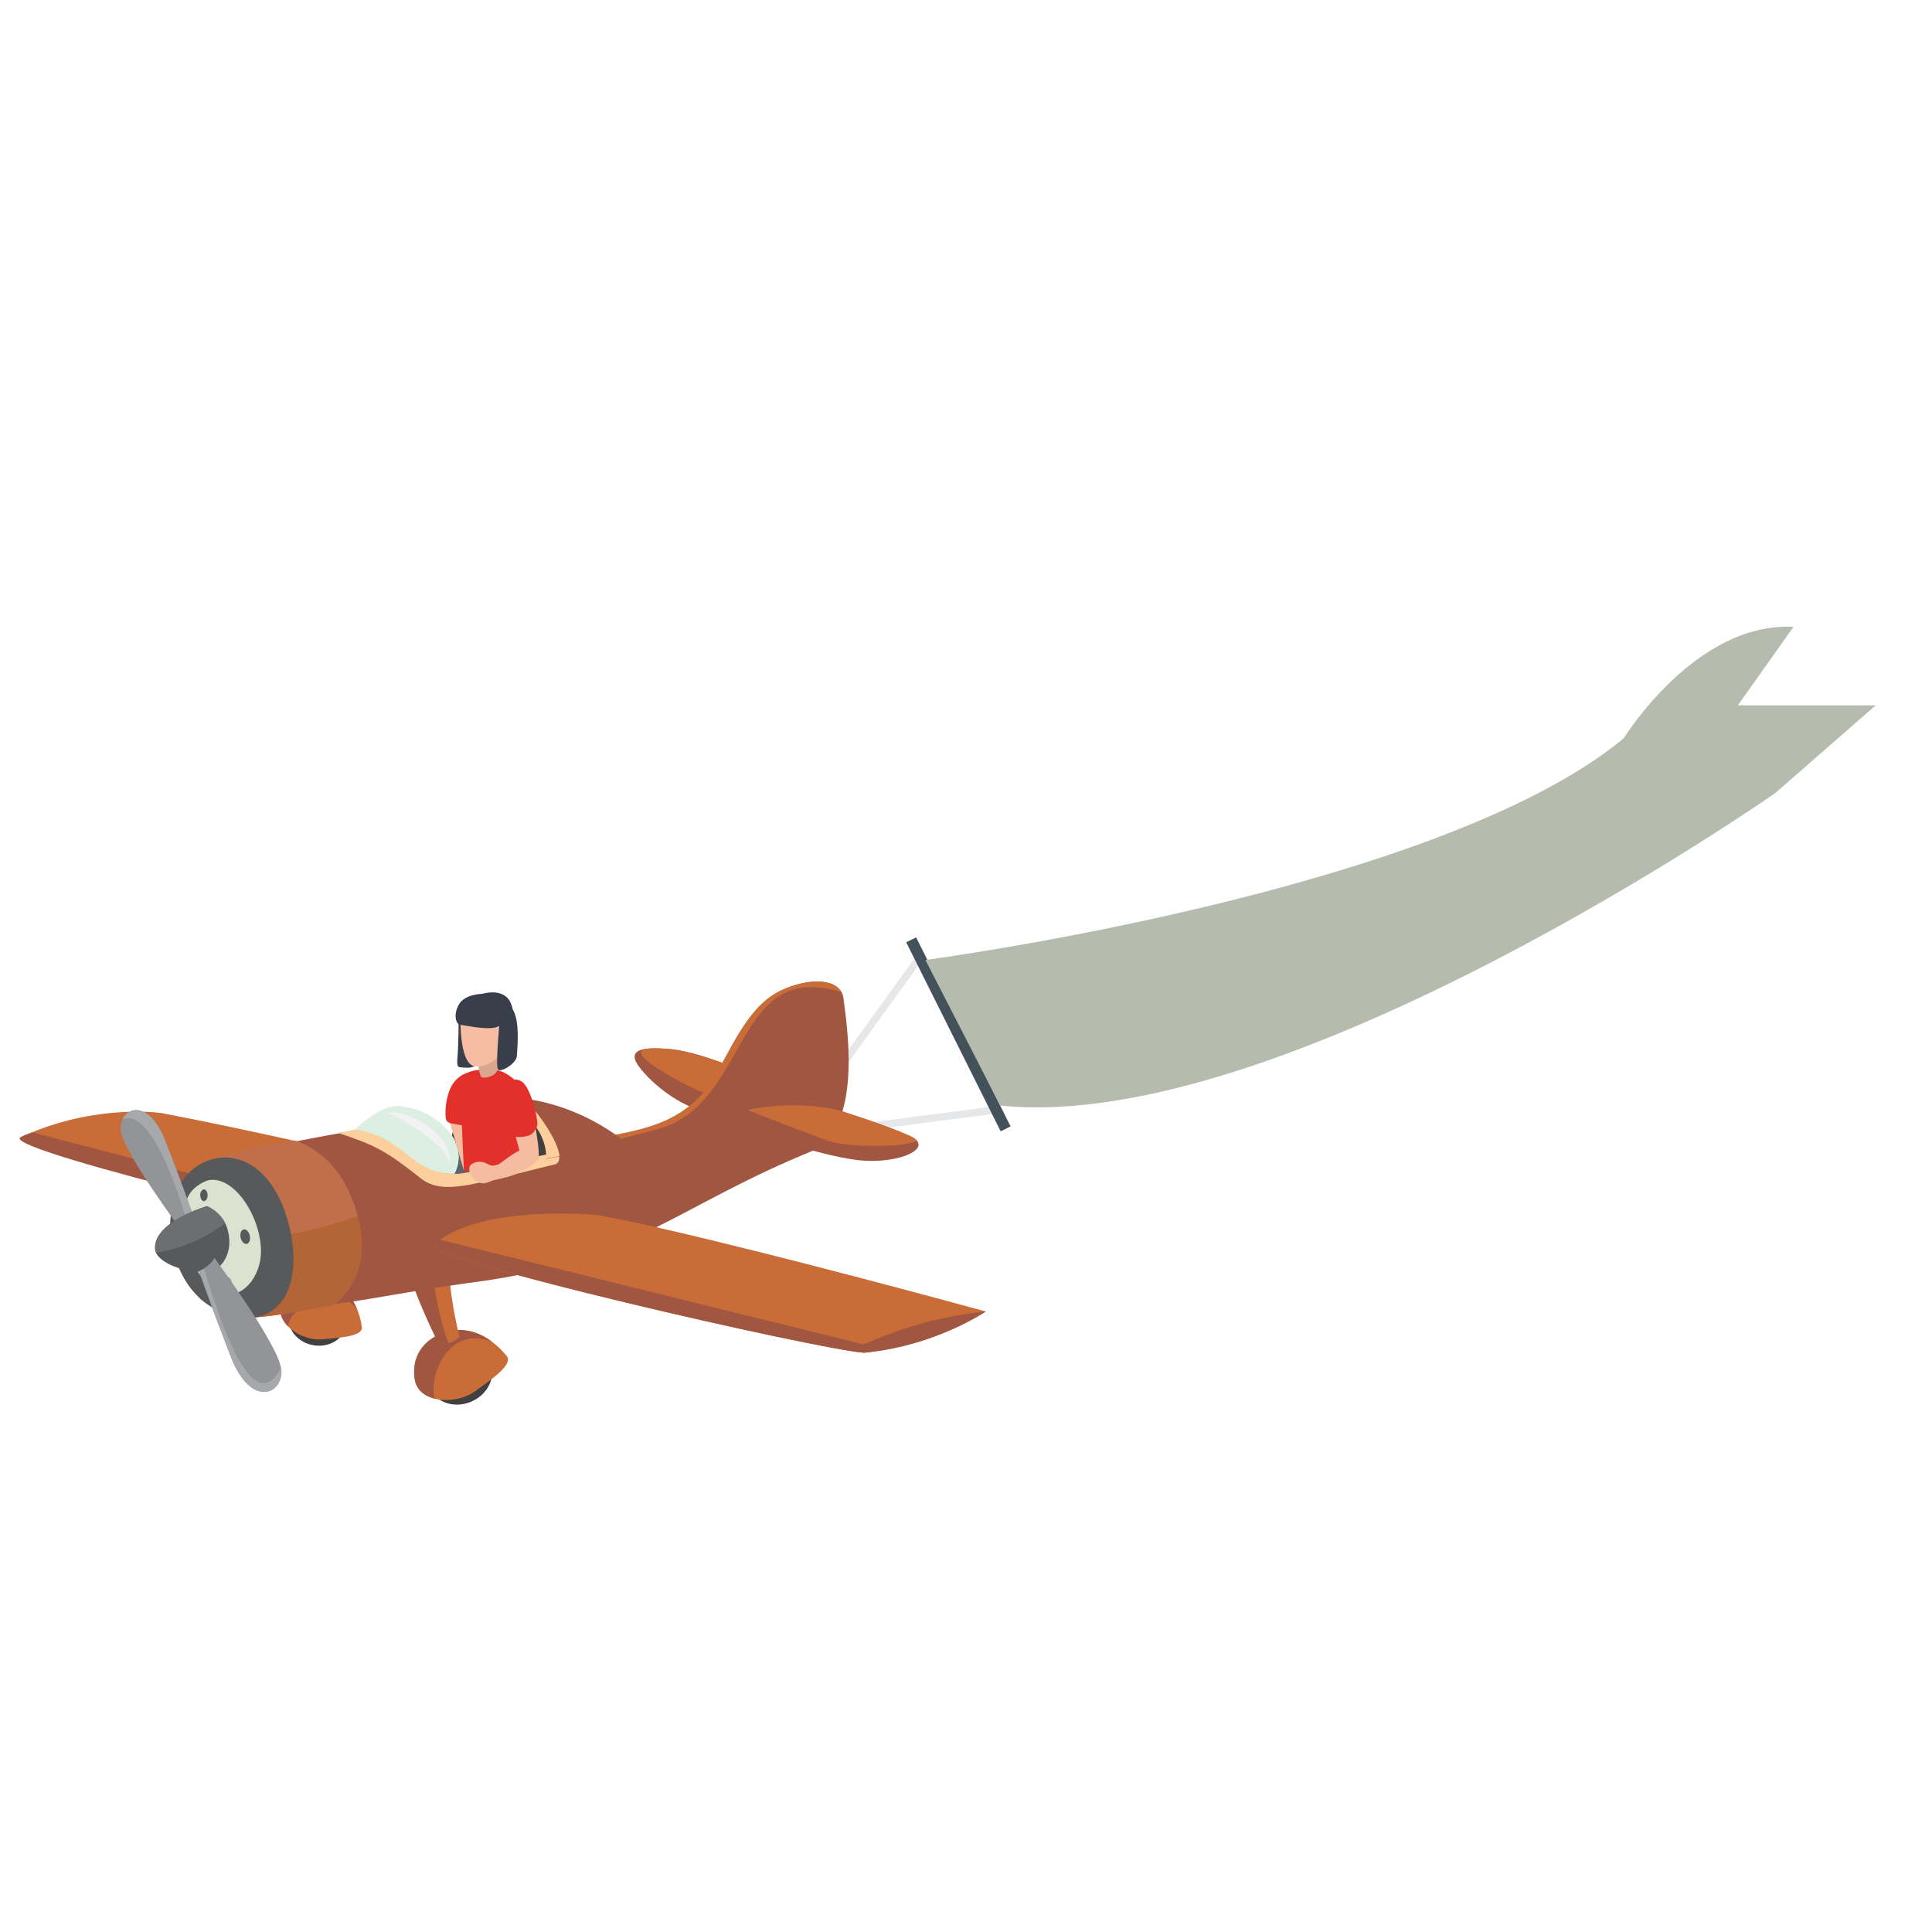
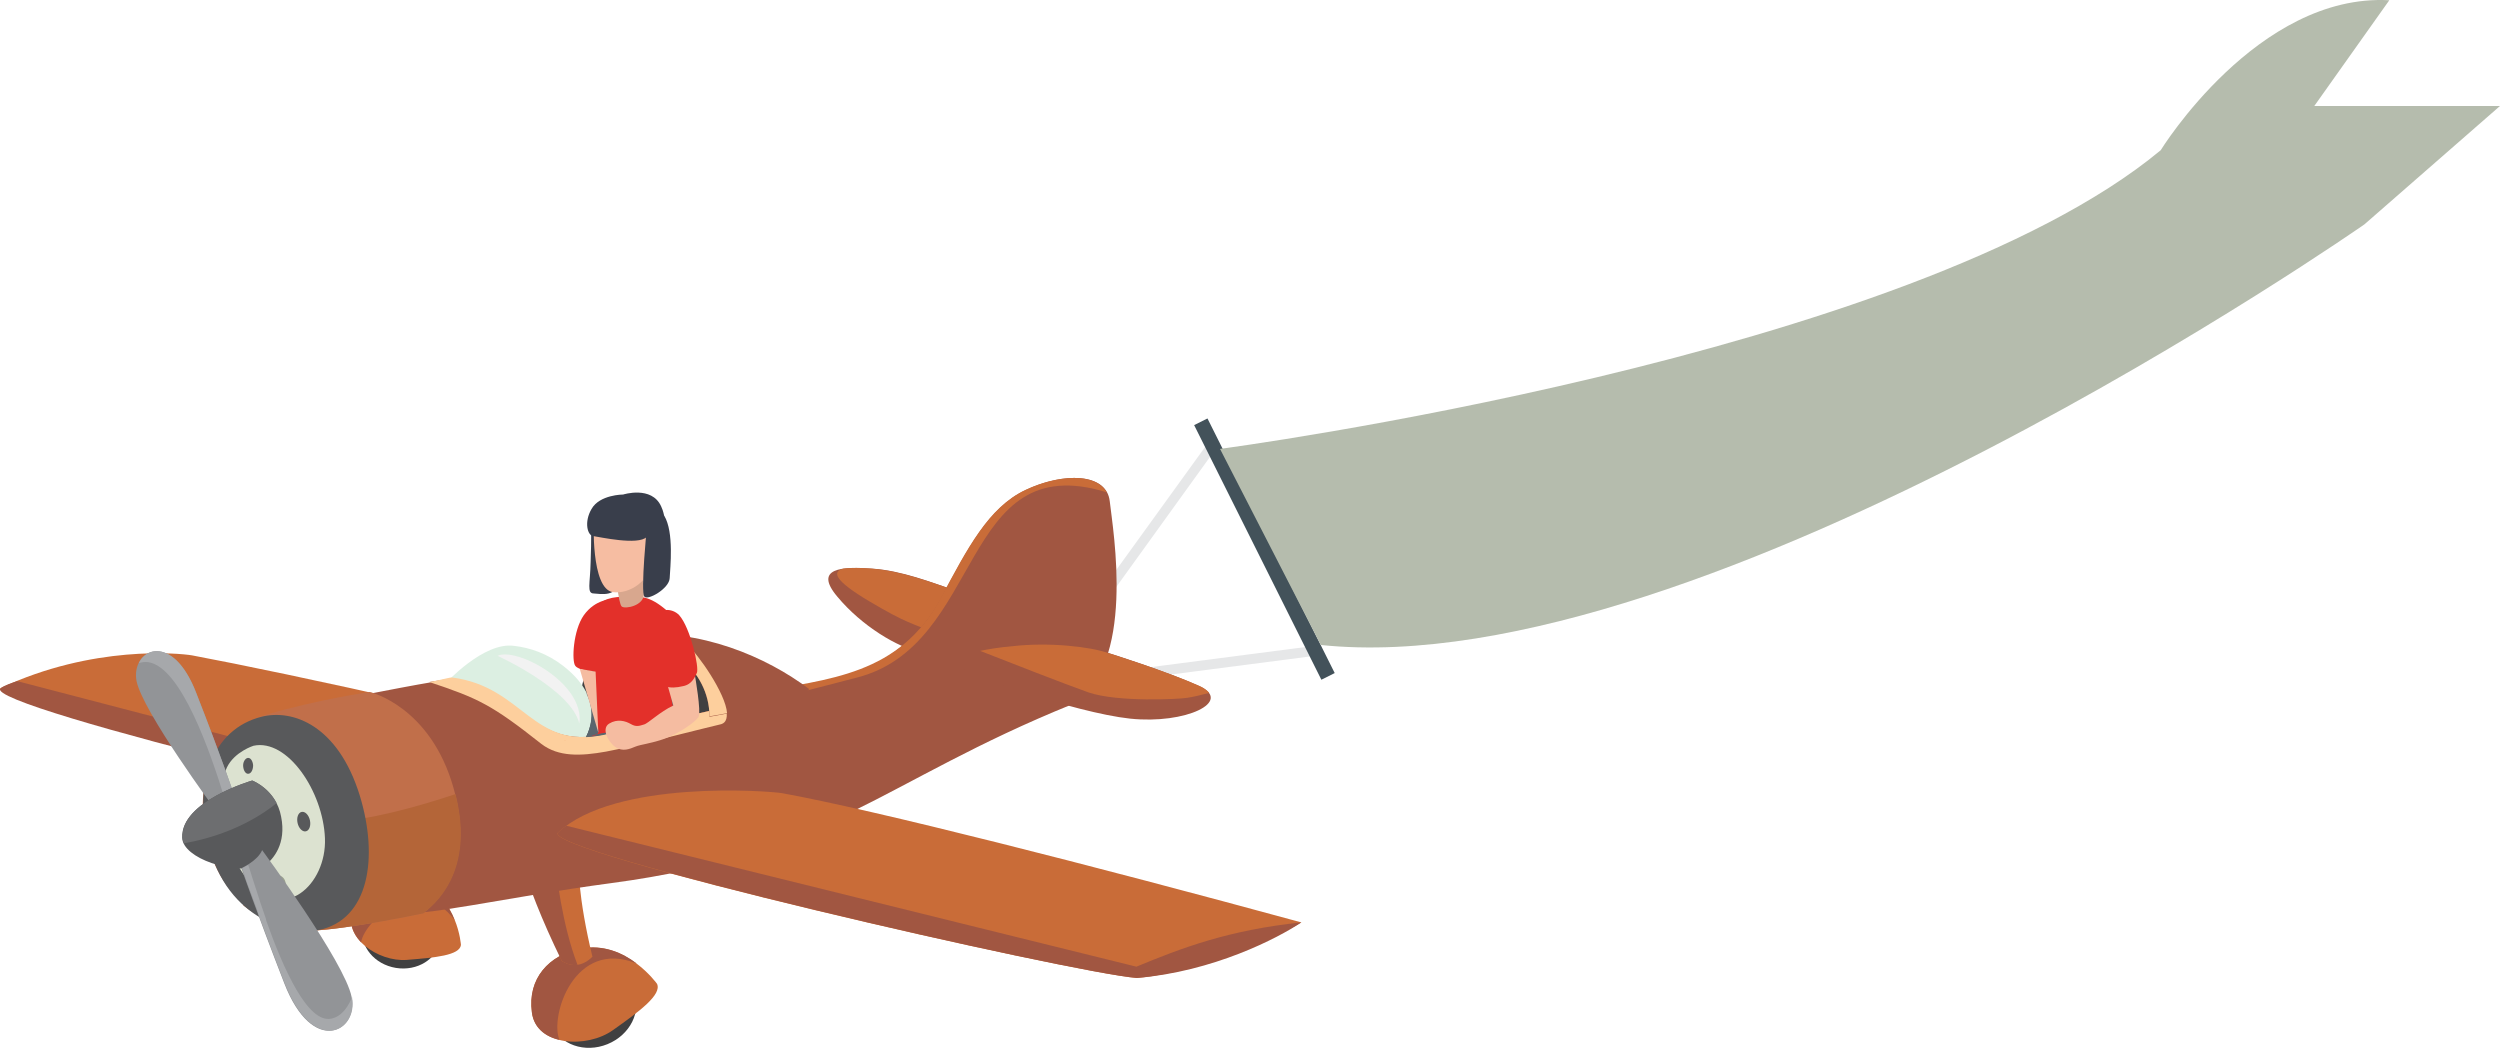
- <svg xmlns="http://www.w3.org/2000/svg" version="1.1" id="Layer_1" x="0px" y="0px" viewBox="0 0 576 576" style="enable-background:new 0 0 576 576;" xml:space="preserve">
-   <style type="text/css">
+ <svg xmlns="http://www.w3.org/2000/svg" version="1.1" id="Layer_1" x="0px" y="0px" viewBox="0 0 553.322 231.917" xml:space="preserve" width="553.322" height="231.917">
+   <defs id="defs131" />
+   <style type="text/css" id="style2">
	.st0{fill-rule:evenodd;clip-rule:evenodd;fill:#404041;}
	.st1{fill-rule:evenodd;clip-rule:evenodd;fill:#C96C38;}
	.st2{fill-rule:evenodd;clip-rule:evenodd;fill:#A15641;}
	.st3{fill-rule:evenodd;clip-rule:evenodd;fill:#DCEFE2;}
	.st4{fill-rule:evenodd;clip-rule:evenodd;fill:#E6E7E8;}
	.st5{fill-rule:evenodd;clip-rule:evenodd;fill:#FDCF9D;}
	.st6{fill-rule:evenodd;clip-rule:evenodd;fill:#C16F4A;}
	.st7{fill-rule:evenodd;clip-rule:evenodd;fill:#B46538;}
	.st8{fill-rule:evenodd;clip-rule:evenodd;fill:#58595B;}
	.st9{fill-rule:evenodd;clip-rule:evenodd;fill:#DCE2D0;}
	.st10{fill-rule:evenodd;clip-rule:evenodd;fill:#9AA08D;}
	.st11{fill-rule:evenodd;clip-rule:evenodd;fill:#929497;}
	.st12{fill-rule:evenodd;clip-rule:evenodd;fill:#A6A8AB;}
	.st13{fill-rule:evenodd;clip-rule:evenodd;fill:#6D6E70;}
	.st14{fill-rule:evenodd;clip-rule:evenodd;fill:#5A666E;}
	.st15{fill-rule:evenodd;clip-rule:evenodd;fill:#43525A;}
	.st16{fill-rule:evenodd;clip-rule:evenodd;fill:#F2F2F2;}
	.st17{fill:#E3302A;}
	.st18{fill:#393E4B;}
	.st19{fill:#D8A78E;}
	.st20{fill:#F6BDA2;}
	.st21{fill:#F5BCA1;}
	.st22{fill:#B5BCAD;}
</style>
-   <path class="st0" d="M160.9,330.4c-1.9-1.1-15.5-3.1-15.5-3.1c-8.7,1.9-11.9,10.4-10.9,17.7c-12.8,0.8-20,3.4-29-7.9  c0,0-2.6,5.8,1.7,12.7c4.4,6.9,12.5,14.7,30.4,11c17.9-3.8,32.7-5.5,33.2-13.9C171.3,338.6,160.9,330.4,160.9,330.4z" />
-   <g>
-     <ellipse transform="matrix(0.9264 -0.3764 0.3764 0.9264 -144.2447 81.7644)" class="st0" cx="137.1" cy="410" rx="9.8" ry="8.6" />
-     <path class="st1" d="M151.3,404.6c1.1,2.4-3.9,6.1-9.7,10.2c-5.8,4.2-17,3.6-18-3.9c-1-7.5,3.8-12.7,10.8-14.1   C144.4,394.9,151.3,404.6,151.3,404.6z" />
-     <path class="st2" d="M123.6,410.9c-1-7.5,3.8-12.7,10.8-14.1c5.1-1,9.4,1,12.4,3.3c-13.8-5.6-19.3,11.7-17.1,16.9   C126.5,416.3,124,414.3,123.6,410.9z" />
-     <path class="st1" d="M133.9,373.1c-0.3,4.5,0,12.7,3.1,25.5c-3.5,3.5-6.8,0.9-6.8,0.9l-9.2-23.2L133.9,373.1z" />
-     <path class="st2" d="M128.4,374.5c0.6,6.2,1.9,17,5.3,25.9c-2,0.3-3.5-0.9-3.5-0.9c-4.6-9.4-7.2-16.4-9.4-23.2L128.4,374.5z" />
+   <path class="st0" d="m 155.022,143.554 c -1.9,-1.1 -15.5,-3.1 -15.5,-3.1 -8.7,1.9 -11.9,10.4 -10.9,17.7 -12.8,0.8 -20,3.4 -29,-7.9 0,0 -2.6,5.8 1.7,12.7 4.4,6.9 12.5,14.7 30.4,11 17.9,-3.8 32.7,-5.5 33.2,-13.9 0.5,-8.3 -9.9,-16.5 -9.9,-16.5 z" id="path4" style="clip-rule:evenodd;fill:#404041;fill-rule:evenodd" />
+   <g id="g16" transform="translate(-5.878116,-186.8465)">
+     <ellipse transform="matrix(0.9264,-0.3764,0.3764,0.9264,-144.2447,81.7644)" class="st0" cx="137.1" cy="410" rx="9.8" ry="8.6" id="ellipse6" style="clip-rule:evenodd;fill:#404041;fill-rule:evenodd" />
+     <path class="st1" d="m 151.3,404.6 c 1.1,2.4 -3.9,6.1 -9.7,10.2 -5.8,4.2 -17,3.6 -18,-3.9 -1,-7.5 3.8,-12.7 10.8,-14.1 10,-1.9 16.9,7.8 16.9,7.8 z" id="path8" style="clip-rule:evenodd;fill:#c96c38;fill-rule:evenodd" />
+     <path class="st2" d="m 123.6,410.9 c -1,-7.5 3.8,-12.7 10.8,-14.1 5.1,-1 9.4,1 12.4,3.3 -13.8,-5.6 -19.3,11.7 -17.1,16.9 -3.2,-0.7 -5.7,-2.7 -6.1,-6.1 z" id="path10" style="clip-rule:evenodd;fill:#a15641;fill-rule:evenodd" />
+     <path class="st1" d="m 133.9,373.1 c -0.3,4.5 0,12.7 3.1,25.5 -3.5,3.5 -6.8,0.9 -6.8,0.9 L 121,376.3 Z" id="path12" style="clip-rule:evenodd;fill:#c96c38;fill-rule:evenodd" />
+     <path class="st2" d="m 128.4,374.5 c 0.6,6.2 1.9,17 5.3,25.9 -2,0.3 -3.5,-0.9 -3.5,-0.9 -4.6,-9.4 -7.2,-16.4 -9.4,-23.2 z" id="path14" style="clip-rule:evenodd;fill:#a15641;fill-rule:evenodd" />
  </g>
-   <path class="st3" d="M110.4,341.9c-4-2.6-6-3.7-6-3.7s8.5-9.4,15.3-8.4c3.5,0.4,7.3,1.7,10.8,4.4c11.2,8.7,4.2,17.1,4.2,17.1l-2.2,0  C122.7,351.1,114.2,344.3,110.4,341.9z" />
-   <path class="st2" d="M217.5,317.6c-5.3-1.8-12.1-4.5-18.6-4.9c-6.5-0.5-13.1-0.2-7.7,6.2c5.4,6.5,13.4,11.3,18.5,12.3  C214.8,332.1,217.5,317.6,217.5,317.6z" />
-   <path class="st1" d="M214.3,327.5c-6.8-2.8-7.8-2.7-15.9-7.5c-8.1-4.8-8.3-6.6-5.9-7.3c1.8-0.2,4-0.2,6.3,0  c6.5,0.5,13.4,3.1,18.6,4.9C217.5,317.6,216.4,323.5,214.3,327.5z" />
-   <path class="st1" d="M48.4,331.9c-2.9-0.5-22-2.3-42.3,7.2c-5.4,2.5,111.6,31.8,126.3,33c15.3-1.4,32.3-9.8,36.4-12.3  C122.1,347.2,69.2,335.8,48.4,331.9z" />
-   <path class="st2" d="M9.7,337.6c-0.9,0.3-2.9,0.9-3.7,1.6c-4.4,4,111.7,31.7,126.4,32.9c16.9-1.4,31.2-8.8,36.4-12.3  c-16.2,1.7-26.6,5.7-36.5,9.8L9.7,337.6z" />
-   <g>
-     <ellipse transform="matrix(0.1616 -0.9869 0.9869 0.1616 -308.9244 423.441)" class="st0" cx="94.7" cy="393.5" rx="7.6" ry="8.7" />
-     <path class="st1" d="M107.9,396c-0.3,2.3-5.7,2.8-12,3.3c-6.3,0.5-14.5-5.1-11.8-11.2c2.7-6.1,8.7-7.8,14.6-5.7   C107.2,385.5,107.9,396,107.9,396z" />
-     <path class="st2" d="M84.1,388c2.7-6.1,8.7-7.8,14.6-5.7c4.3,1.6,6.6,5.1,7.8,8.2c-7.8-10.6-19.9-0.1-20.7,4.9   C83.9,393.4,82.9,390.8,84.1,388z" />
-     <path class="st1" d="M109.3,364.2c-2.3,3.3-5.9,9.6-9.4,20.7c-4.2,1-5.5-2.5-5.5-2.5l3.8-21.8L109.3,364.2z" />
-     <path class="st2" d="M104.5,362.7c-2.4,4.9-6.4,13.7-7.9,22c-1.7-0.7-2.3-2.3-2.3-2.3c0.9-9.2,2.1-15.7,3.5-21.8L104.5,362.7z" />
+   <path class="st3" d="m 104.522,155.054 c -4,-2.6 -6,-3.7 -6,-3.7 0,0 8.5,-9.4 15.3,-8.4 3.5,0.4 7.3,1.7 10.8,4.4 11.2,8.7 4.2,17.1 4.2,17.1 h -2.2 c -9.8,-0.2 -18.3,-7 -22.1,-9.4 z" id="path18" style="clip-rule:evenodd;fill:#dcefe2;fill-rule:evenodd" />
+   <path class="st2" d="m 211.622,130.754 c -5.3,-1.8 -12.1,-4.5 -18.6,-4.9 -6.5,-0.5 -13.1,-0.2 -7.7,6.2 5.4,6.5 13.4,11.3 18.5,12.3 5.1,0.9 7.8,-13.6 7.8,-13.6 z" id="path20" style="clip-rule:evenodd;fill:#a15641;fill-rule:evenodd" />
+   <path class="st1" d="m 208.422,140.654 c -6.8,-2.8 -7.8,-2.7 -15.9,-7.5 -8.1,-4.8 -8.3,-6.6 -5.9,-7.3 1.8,-0.2 4,-0.2 6.3,0 6.5,0.5 13.4,3.1 18.6,4.9 0.1,0 -1,5.9 -3.1,9.9 z" id="path22" style="clip-rule:evenodd;fill:#c96c38;fill-rule:evenodd" />
+   <path class="st1" d="m 42.522,145.054 c -2.9,-0.5 -22,-2.3 -42.3,7.2 -5.4,2.5 111.6,31.8 126.3,33 15.3,-1.4 32.3,-9.8 36.4,-12.3 -46.7,-12.6 -99.6,-24 -120.4,-27.9 z" id="path24" style="clip-rule:evenodd;fill:#c96c38;fill-rule:evenodd" />
+   <path class="st2" d="m 3.822,150.754 c -0.9,0.3 -2.9,0.9 -3.7,1.6 -4.4,4 111.7,31.7 126.4,32.9 16.9,-1.4 31.2,-8.8 36.4,-12.3 -16.2,1.7 -26.6,5.7 -36.5,9.8 z" id="path26" style="clip-rule:evenodd;fill:#a15641;fill-rule:evenodd" />
+   <g id="g38" transform="translate(-5.878116,-186.8465)">
+     <ellipse transform="matrix(0.1616,-0.9869,0.9869,0.1616,-308.9244,423.441)" class="st0" cx="94.7" cy="393.5" rx="7.6" ry="8.7" id="ellipse28" style="clip-rule:evenodd;fill:#404041;fill-rule:evenodd" />
+     <path class="st1" d="m 107.9,396 c -0.3,2.3 -5.7,2.8 -12,3.3 -6.3,0.5 -14.5,-5.1 -11.8,-11.2 2.7,-6.1 8.7,-7.8 14.6,-5.7 8.5,3.1 9.2,13.6 9.2,13.6 z" id="path30" style="clip-rule:evenodd;fill:#c96c38;fill-rule:evenodd" />
+     <path class="st2" d="m 84.1,388 c 2.7,-6.1 8.7,-7.8 14.6,-5.7 4.3,1.6 6.6,5.1 7.8,8.2 -7.8,-10.6 -19.9,-0.1 -20.7,4.9 -1.9,-2 -2.9,-4.6 -1.7,-7.4 z" id="path32" style="clip-rule:evenodd;fill:#a15641;fill-rule:evenodd" />
+     <path class="st1" d="m 109.3,364.2 c -2.3,3.3 -5.9,9.6 -9.4,20.7 -4.2,1 -5.5,-2.5 -5.5,-2.5 l 3.8,-21.8 z" id="path34" style="clip-rule:evenodd;fill:#c96c38;fill-rule:evenodd" />
+     <path class="st2" d="m 104.5,362.7 c -2.4,4.9 -6.4,13.7 -7.9,22 -1.7,-0.7 -2.3,-2.3 -2.3,-2.3 0.9,-9.2 2.1,-15.7 3.5,-21.8 z" id="path36" style="clip-rule:evenodd;fill:#a15641;fill-rule:evenodd" />
  </g>
-   <rect x="247.4" y="332.9" transform="matrix(0.9917 -0.1287 0.1287 0.9917 -40.7031 37.8994)" class="st4" width="51.2" height="2.2" />
-   <polygon class="st4" points="275.9,284.9 246.5,325.7 244.7,324.4 274.1,283.7 " />
-   <path class="st2" d="M184.9,339.2c13.8-3.4,23.4-9,29.3-20c5.9-11,10.5-20,18.7-23.9c8.2-3.9,17.9-3.9,18.6,2.5  c0.7,6.4,6,36.6-8.5,45c-41.9,17-53.8,33.1-101.8,39.5c-24,3.2-42.8,7.8-47.4,6.4c4.4-4.9,7.1-15.8,4.1-27.4  c-2.9-11.6-15.2-18.9-17.5-19.5c6.3-1.2,23.2-4.6,25.1-4.5c15.8,2.1,18.2,15.7,34,12.2C152.2,346.6,184.9,339.2,184.9,339.2z" />
-   <path class="st2" d="M100.9,337.8c2.4-0.4,4.1-0.7,4.6-0.6c15.8,2.1,18.2,15.7,34,12.2c6.3-1.4,17.4-3.9,27-6c0.5,2,0.3,3.5-1.3,3.8  c-1.9,0.4-19.6,5-25.2,6c-5.6,1-10.5,1.2-14.3-1.7C114.7,342.8,111.7,341.4,100.9,337.8z" />
-   <path class="st5" d="M100.9,337.8c2.4-0.4,4.6-1.1,5.1-1c15.8,2.1,17.7,16.1,33.5,12.6c6.3-1.4,17.4-3.9,27-6c0.5,2,0.3,3.5-1.3,3.8  c-1.9,0.4-19.6,5-25.2,6c-5.6,1-10.5,1.2-14.3-1.7C114.7,342.8,111.7,341.4,100.9,337.8z" />
-   <path class="st2" d="M251.3,331.4c-4-1.4-13.2-2.5-21.5-1.5c-8.3,1-13.2,1.4-12.5,3.6c0.6,2.1,26.5,11.1,38.7,12.4  c12.3,1.3,22.9-3.8,15.3-7.2C264.1,335.4,251.3,331.4,251.3,331.4z" />
-   <path class="st6" d="M87.7,340c0,0,13.5,3.1,18.6,21.4c5.1,18.3-4.6,25.7-6.8,27.6c0,0-16.6,3.5-24.4,3.8  c-7.7,0.3-19.8-5.2-23.3-19.4c-3.5-14.2,2-25.1,13.1-28.4C76.1,341.7,87.7,340,87.7,340z" />
-   <path class="st7" d="M59.7,387.2c5.5-7.1,15.1-18,22.5-18.7c8.8-0.8,20.3-4.5,24.5-5.9c4.4,17.5-4.9,24.6-7.1,26.4  c0,0-16.6,3.5-24.4,3.8C70.8,393,64.8,391.2,59.7,387.2z" />
-   <path class="st8" d="M51.9,373.4c-3.3-13.6,1.2-25.2,11.8-27.9c7-1.8,17,1.9,21.8,17.4c4.2,13.7,2.1,27.5-9.1,29.8  C70.9,393.9,56.2,390.9,51.9,373.4z" />
-   <path class="st9" d="M62,351.9c7.5-1.6,15.4,10.1,15.8,20.5c0.4,10.3-9.3,19.1-17.1,9.2c-7.7-9.9-6.3-21.4-4.6-24.9  C57.8,353.2,62,351.9,62,351.9z" />
-   <ellipse transform="matrix(0.9765 -0.2154 0.2154 0.9765 -77.6949 24.4053)" class="st8" cx="73.1" cy="368.7" rx="1.4" ry="2.2" />
-   <path class="st8" d="M59.7,356.5c0.1,1,0.6,1.7,1.2,1.6c0.6-0.1,1-0.9,1-1.9c-0.1-1-0.6-1.7-1.2-1.6  C60.1,354.7,59.6,355.6,59.7,356.5z" />
-   <ellipse transform="matrix(0.9765 -0.2153 0.2153 0.9765 -80.7579 23.4979)" class="st10" cx="67.5" cy="382.4" rx="1.6" ry="1.8" />
-   <path class="st11" d="M53.7,366.3c0,0-16.2-21.9-17.6-28.7c-1.3-6.8,7.6-11.7,13.2,2.6c5.6,14.3,8.4,22.6,8.4,22.6  S53.9,363.3,53.7,366.3z" />
-   <path class="st12" d="M36.6,333.6c1.9-4,8.4-4.6,12.7,6.6c5.6,14.3,8.4,22.6,8.4,22.6s-1.1,0.2-2.1,0.8  c-3.1-10.1-9.6-29.1-16.9-30.2C38,333.3,37.3,333.4,36.6,333.6z" />
-   <path class="st1" d="M195.2,336.9c-3.1,0.8-15.3,4-19.7,5l-2.8-1.8c16.8-2.9,32.3-3.9,41.4-20.9c5.9-11,10.5-20,18.7-23.9  c7.2-3.4,15.6-3.9,18,0.5C218.1,285.7,223.9,329.9,195.2,336.9z" />
-   <path class="st8" d="M61.7,359.6c0,0,5.3,2,6.4,8c1.2,6-1.7,9.4-3.7,10.9c-7,2.1-18-1.7-18.2-6.2C45.8,364.2,61.7,359.6,61.7,359.6z  " />
-   <path class="st13" d="M61.7,359.6c0,0,3.5,1.3,5.4,5c-4.7,3.8-11.1,6.9-18.5,8.5c-0.7,0.1-1.4,0.3-2,0.4c-0.2-0.4-0.3-0.8-0.3-1.3  C45.8,364.2,61.7,359.6,61.7,359.6z" />
-   <path class="st11" d="M63.9,375c0,0,18.3,24.8,19.8,32.5c1.5,7.7-8.6,13.2-14.9-3c-6.3-16.2-9.5-25.5-9.5-25.5S62.9,377.4,63.9,375z  " />
-   <path class="st1" d="M179,362.4c-2.9-0.5-36.9-3.1-49.6,8.7c-4.4,4.1,113.4,31,128.1,32.2c15.3-1.4,32.3-9.8,36.4-12.3  C247.3,378.3,199.8,366.2,179,362.4z" />
-   <path class="st2" d="M131.2,369.6c-0.7,0.5-1,0.7-1.8,1.5c-4.4,4,113.4,31,128.1,32.2c16.9-1.4,31.2-8.8,36.4-12.3  c-16.2,1.7-26.6,5.7-36.5,9.8L131.2,369.6z" />
-   <path class="st12" d="M79.2,412.3c-5.2,1.1-10.6-11-14.4-21.7c0,0,0-0.1,0-0.1c0-0.1-0.1-0.3-0.1-0.4c-0.8-2.2-1.5-4.4-2.1-6.3  c-0.1-0.2-0.1-0.4-0.2-0.6c-0.5-1.6-1-3-1.3-4.1c-0.1-0.3-0.2-0.5-0.3-0.8c-0.7,0.4-1.3,0.7-1.3,0.7s0,0,0,0.1  c0.1,0.2,0.2,0.6,0.4,1.2c0.3,1,0.9,2.6,1.7,4.7c0.4,1.2,1,2.6,1.5,4.2c0.1,0.2,0.1,0.4,0.2,0.6l0,0c1.5,3.9,3.3,8.9,5.6,14.7  c6.1,15.5,15.6,11.1,15,3.9c-0.1-0.6-0.1-0.9-0.1-0.9S82.4,411.7,79.2,412.3z" />
-   <path class="st2" d="M145.4,327.4c15.4-1.6,30.2,4.9,39.5,11.9c0.4,0.6-4.2,2.6-9,3.7c-5.3,1.1-12,2.3-13,2.5  C162.9,334.9,152.7,328.2,145.4,327.4z" />
-   <path class="st5" d="M145.4,327.4c3.3-0.3,6.5-0.3,9.7,0c1.1,0.7,2.1,1.5,2.9,2.2c2.3,1.9,8.5,10.7,8.8,15.1c-2,0.4-3.5,0.6-3.9,0.7  C162.9,334.9,152.7,328.2,145.4,327.4z" />
-   <path class="st1" d="M222.8,330.9c2-0.4,4.4-0.8,6.9-1c8.3-1,17.6,0.1,21.5,1.5c0,0,12.8,4,20,7.2c1.2,0.5,1.9,1.1,2.3,1.6  c-2.3,0.6-3.1,0.8-4.9,1.1c-1.8,0.3-15.3,1-21.8-1.2C240.9,338,229.2,333.4,222.8,330.9z" />
-   <path class="st14" d="M158.6,345.1c0.2-1.9,0.6-3.9-1.3-6.7c-1.9-2.8-7.9-2.3-10-2.8c-5.4,0.1-6.7-0.4-7.7,0.2  c-1.2,0.7-2.6,2.4-3.9,4.6c2,4.1,0.8,7.7-0.1,9.6c1.2-0.1,2.5-0.2,3.9-0.5C144.1,348.3,151.3,346.7,158.6,345.1z" />
-   <path class="st15" d="M150.5,346.9l0.7-0.2c0.4-1.4,0.8-2.4,1-3.8L150.5,346.9z" />
-   <path class="st16" d="M116,332c0,0,16.3,7.4,18.1,15C135.4,338.1,120.2,330,116,332z" />
-   <rect x="284.1" y="276.9" transform="matrix(0.8945 -0.447 0.447 0.8945 -107.727 160.2419)" class="st15" width="3.3" height="63" />
-   <g>
-     <path class="st17" d="M141.2,319.5c0,0-3.5-0.1-6.1,3.5c-2.4,3.4-2.7,10.2-1.9,11.2c0.7,1,3.7,1.3,4.5,1.2   C138.5,335.4,141.6,324,141.2,319.5z" />
-     <path class="st17" d="M144.6,318.9c-2.9,0-6,0.4-6.9,3c-0.9,2.6-2.4,8.7-1.3,10.4c1.1,1.7,1.7,10.4,1.6,13.2   c-0.2,2.7,1.5,3.9-1.3,4.3c-24.1,3.9,0,0,0,0s2.6-1.4,10.2-0.9c10.4,0.6,12.5-4.2,10.4-3.5c-8.2,2.8-1.4,2.1-2.5-2.3   c-1.1-4.4,0.8-4.4,0.6-8c-0.2-3.7,1.5-10.1-1.8-13C149.5,318.5,147.5,318.9,144.6,318.9z" />
-     <g>
-       <path class="st18" d="M136.7,302.3c0,0,0.1,3.9-0.1,9c-0.1,4.7-0.9,6.9,0.7,6.9c1.6,0.1,5.1,0.9,5.9-3c1.5-7.2-2.2-16.8-1.5-13.8    L136.7,302.3z" />
-       <path class="st19" d="M142.1,312.9c0,0,0.6,7.6,1.4,8.2c0.8,0.6,4.9-0.2,4.9-2.8c0-2.6-0.3-6-0.3-6L142.1,312.9z" />
-       <path class="st20" d="M137.3,301.9c0,0-0.7,15.2,4.2,16c3.7,0.5,8.5-2.5,8.7-7.5c0.2-5,2-11.1-1.5-11.1    C145.2,299.2,136.9,298.5,137.3,301.9z" />
-       <path class="st18" d="M152.9,301c2.2,3.7,1.3,11.5,1.2,13.8c-0.1,2.3-4.8,5-5.6,4.1c-0.9-0.9,0.6-16,0.6-16S150.7,297.3,152.9,301    z" />
-       <path class="st18" d="M143.8,296.3c0,0-5.2,0-7,3.2c-1.7,2.9-0.9,5.9,0.4,6c1.4,0.2,9.9,2.1,11.8,0.2c2-1.8,5.3-2.2,3.2-6.8    C150.1,294.3,143.8,296.3,143.8,296.3z" />
+   <rect x="220.379" y="179.202" transform="rotate(-7.394356)" class="st4" width="51.201" height="2.2" id="rect40" style="clip-rule:evenodd;fill:#e6e7e8;fill-rule:evenodd;stroke-width:1" />
+   <polygon class="st4" points="244.7,324.4 274.1,283.7 275.9,284.9 246.5,325.7 " id="polygon42" style="clip-rule:evenodd;fill:#e6e7e8;fill-rule:evenodd" transform="translate(-5.878116,-186.8465)" />
+   <path class="st2" d="m 179.022,152.354 c 13.8,-3.4 23.4,-9 29.3,-20 5.9,-11 10.5,-20 18.7,-23.9 8.2,-3.9 17.9,-3.9 18.6,2.5 0.7,6.4 6,36.6 -8.5,45 -41.9,17 -53.8,33.1 -101.8,39.5 -24,3.2 -42.8,7.8 -47.4,6.4 4.4,-4.9 7.1,-15.8 4.1,-27.4 -2.9,-11.6 -15.2,-18.9 -17.5,-19.5 6.3,-1.2 23.2,-4.6 25.1,-4.5 15.8,2.1 18.2,15.7 34,12.2 12.7,-2.9 45.4,-10.3 45.4,-10.3 z" id="path44" style="clip-rule:evenodd;fill:#a15641;fill-rule:evenodd" />
+   <path class="st2" d="m 95.022,150.954 c 2.4,-0.4 4.1,-0.7 4.6,-0.6 15.8,2.1 18.2,15.7 34,12.2 6.3,-1.4 17.4,-3.9 27,-6 0.5,2 0.3,3.5 -1.3,3.8 -1.9,0.4 -19.6,5 -25.2,6 -5.6,1 -10.5,1.2 -14.3,-1.7 -11,-8.7 -14,-10.1 -24.8,-13.7 z" id="path46" style="clip-rule:evenodd;fill:#a15641;fill-rule:evenodd" />
+   <path class="st5" d="m 95.022,150.954 c 2.4,-0.4 4.6,-1.1 5.1,-1 15.8,2.1 17.7,16.1 33.5,12.6 6.3,-1.4 17.4,-3.9 27,-6 0.5,2 0.3,3.5 -1.3,3.8 -1.9,0.4 -19.6,5 -25.2,6 -5.6,1 -10.5,1.2 -14.3,-1.7 -11,-8.7 -14,-10.1 -24.8,-13.7 z" id="path48" style="clip-rule:evenodd;fill:#fdcf9d;fill-rule:evenodd" />
+   <path class="st2" d="m 245.422,144.554 c -4,-1.4 -13.2,-2.5 -21.5,-1.5 -8.3,1 -13.2,1.4 -12.5,3.6 0.6,2.1 26.5,11.1 38.7,12.4 12.3,1.3 22.9,-3.8 15.3,-7.2 -7.2,-3.3 -20,-7.3 -20,-7.3 z" id="path50" style="clip-rule:evenodd;fill:#a15641;fill-rule:evenodd" />
+   <path class="st6" d="m 81.822,153.154 c 0,0 13.5,3.1 18.6,21.4 5.1,18.3 -4.6,25.7 -6.8,27.6 0,0 -16.6,3.5 -24.4,3.8 -7.7,0.3 -19.8,-5.2 -23.3,-19.4 -3.5,-14.2 2,-25.1 13.1,-28.4 11.2,-3.3 22.8,-5 22.8,-5 z" id="path52" style="clip-rule:evenodd;fill:#c16f4a;fill-rule:evenodd" />
+   <path class="st7" d="m 53.822,200.354 c 5.5,-7.1 15.1,-18 22.5,-18.7 8.8,-0.8 20.3,-4.5 24.5,-5.9 4.4,17.5 -4.9,24.6 -7.1,26.4 0,0 -16.6,3.5 -24.4,3.8 -4.4,0.2 -10.4,-1.6 -15.5,-5.6 z" id="path54" style="clip-rule:evenodd;fill:#b46538;fill-rule:evenodd" />
+   <path class="st8" d="m 46.022,186.554 c -3.3,-13.6 1.2,-25.2 11.8,-27.9 7,-1.8 17,1.9 21.8,17.4 4.2,13.7 2.1,27.5 -9.1,29.8 -5.5,1.2 -20.2,-1.8 -24.5,-19.3 z" id="path56" style="clip-rule:evenodd;fill:#58595b;fill-rule:evenodd" />
+   <path class="st9" d="m 56.122,165.054 c 7.5,-1.6 15.4,10.1 15.8,20.5 0.4,10.3 -9.3,19.1 -17.1,9.2 -7.7,-9.9 -6.3,-21.4 -4.6,-24.9 1.7,-3.5 5.9,-4.8 5.9,-4.8 z" id="path58" style="clip-rule:evenodd;fill:#dce2d0;fill-rule:evenodd" />
+   <ellipse transform="rotate(-12.43932)" class="st8" cx="26.478" cy="192.061" rx="1.4" ry="2.2" id="ellipse60" style="clip-rule:evenodd;fill:#58595b;fill-rule:evenodd;stroke-width:1" />
+   <path class="st8" d="m 53.822,169.654 c 0.1,1 0.6,1.7 1.2,1.6 0.6,-0.1 1,-0.9 1,-1.9 -0.1,-1 -0.6,-1.7 -1.2,-1.6 -0.6,0.1 -1.1,1 -1,1.9 z" id="path62" style="clip-rule:evenodd;fill:#58595b;fill-rule:evenodd" />
+   <ellipse transform="rotate(-12.43372)" class="st10" cx="18.063" cy="204.211" rx="1.6" ry="1.8" id="ellipse64" style="clip-rule:evenodd;fill:#9aa08d;fill-rule:evenodd;stroke-width:1" />
+   <path class="st11" d="m 47.822,179.454 c 0,0 -16.2,-21.9 -17.6,-28.7 -1.3,-6.8 7.6,-11.7 13.2,2.6 5.6,14.3 8.4,22.6 8.4,22.6 0,0 -3.8,0.5 -4,3.5 z" id="path66" style="clip-rule:evenodd;fill:#929497;fill-rule:evenodd" />
+   <path class="st12" d="m 30.722,146.754 c 1.9,-4 8.4,-4.6 12.7,6.6 5.6,14.3 8.4,22.6 8.4,22.6 0,0 -1.1,0.2 -2.1,0.8 -3.1,-10.1 -9.6,-29.1 -16.9,-30.2 -0.7,-0.1 -1.4,0 -2.1,0.2 z" id="path68" style="clip-rule:evenodd;fill:#a6a8ab;fill-rule:evenodd" />
+   <path class="st1" d="m 189.322,150.054 c -3.1,0.8 -15.3,4 -19.7,5 l -2.8,-1.8 c 16.8,-2.9 32.3,-3.9 41.4,-20.9 5.9,-11 10.5,-20 18.7,-23.9 7.2,-3.4 15.6,-3.9 18,0.5 -32.7,-10.1 -26.9,34.1 -55.6,41.1 z" id="path70" style="clip-rule:evenodd;fill:#c96c38;fill-rule:evenodd" />
+   <path class="st8" d="m 55.822,172.754 c 0,0 5.3,2 6.4,8 1.2,6 -1.7,9.4 -3.7,10.9 -7,2.1 -18,-1.7 -18.2,-6.2 -0.4,-8.1 15.5,-12.7 15.5,-12.7 z" id="path72" style="clip-rule:evenodd;fill:#58595b;fill-rule:evenodd" />
+   <path class="st13" d="m 55.822,172.754 c 0,0 3.5,1.3 5.4,5 -4.7,3.8 -11.1,6.9 -18.5,8.5 -0.7,0.1 -1.4,0.3 -2,0.4 -0.2,-0.4 -0.3,-0.8 -0.3,-1.3 -0.5,-8 15.4,-12.6 15.4,-12.6 z" id="path74" style="clip-rule:evenodd;fill:#6d6e70;fill-rule:evenodd" />
+   <path class="st11" d="m 58.022,188.154 c 0,0 18.3,24.8 19.8,32.5 1.5,7.7 -8.6,13.2 -14.9,-3 -6.3,-16.2 -9.5,-25.5 -9.5,-25.5 0,0 3.6,-1.6 4.6,-4 z" id="path76" style="clip-rule:evenodd;fill:#929497;fill-rule:evenodd" />
+   <path class="st1" d="m 173.122,175.554 c -2.9,-0.5 -36.9,-3.1 -49.6,8.7 -4.4,4.1 113.4,31 128.1,32.2 15.3,-1.4 32.3,-9.8 36.4,-12.3 -46.6,-12.7 -94.1,-24.8 -114.9,-28.6 z" id="path78" style="clip-rule:evenodd;fill:#c96c38;fill-rule:evenodd" />
+   <path class="st2" d="m 125.322,182.754 c -0.7,0.5 -1,0.7 -1.8,1.5 -4.4,4 113.4,31 128.1,32.2 16.9,-1.4 31.2,-8.8 36.4,-12.3 -16.2,1.7 -26.6,5.7 -36.5,9.8 z" id="path80" style="clip-rule:evenodd;fill:#a15641;fill-rule:evenodd" />
+   <path class="st12" d="m 73.322,225.454 c -5.2,1.1 -10.6,-11 -14.4,-21.7 0,0 0,-0.1 0,-0.1 0,-0.1 -0.1,-0.3 -0.1,-0.4 -0.8,-2.2 -1.5,-4.4 -2.1,-6.3 -0.1,-0.2 -0.1,-0.4 -0.2,-0.6 -0.5,-1.6 -1,-3 -1.3,-4.1 -0.1,-0.3 -0.2,-0.5 -0.3,-0.8 -0.7,0.4 -1.3,0.7 -1.3,0.7 0,0 0,0 0,0.1 0.1,0.2 0.2,0.6 0.4,1.2 0.3,1 0.9,2.6 1.7,4.7 0.4,1.2 1,2.6 1.5,4.2 0.1,0.2 0.1,0.4 0.2,0.6 v 0 c 1.5,3.9 3.3,8.9 5.6,14.7 6.1,15.5 15.6,11.1 15,3.9 -0.1,-0.6 -0.1,-0.9 -0.1,-0.9 0,0 -1.4,4.2 -4.6,4.8 z" id="path82" style="clip-rule:evenodd;fill:#a6a8ab;fill-rule:evenodd" />
+   <path class="st2" d="m 139.522,140.554 c 15.4,-1.6 30.2,4.9 39.5,11.9 0.4,0.6 -4.2,2.6 -9,3.7 -5.3,1.1 -12,2.3 -13,2.5 0,-10.6 -10.2,-17.3 -17.5,-18.1 z" id="path84" style="clip-rule:evenodd;fill:#a15641;fill-rule:evenodd" />
+   <path class="st5" d="m 139.522,140.554 c 3.3,-0.3 6.5,-0.3 9.7,0 1.1,0.7 2.1,1.5 2.9,2.2 2.3,1.9 8.5,10.7 8.8,15.1 -2,0.4 -3.5,0.6 -3.9,0.7 0,-10.5 -10.2,-17.2 -17.5,-18 z" id="path86" style="clip-rule:evenodd;fill:#fdcf9d;fill-rule:evenodd" />
+   <path class="st1" d="m 216.922,144.054 c 2,-0.4 4.4,-0.8 6.9,-1 8.3,-1 17.6,0.1 21.5,1.5 0,0 12.8,4 20,7.2 1.2,0.5 1.9,1.1 2.3,1.6 -2.3,0.6 -3.1,0.8 -4.9,1.1 -1.8,0.3 -15.3,1 -21.8,-1.2 -5.9,-2.1 -17.6,-6.7 -24,-9.2 z" id="path88" style="clip-rule:evenodd;fill:#c96c38;fill-rule:evenodd" />
+   <path class="st14" d="m 152.722,158.254 c 0.2,-1.9 0.6,-3.9 -1.3,-6.7 -1.9,-2.8 -7.9,-2.3 -10,-2.8 -5.4,0.1 -6.7,-0.4 -7.7,0.2 -1.2,0.7 -2.6,2.4 -3.9,4.6 2,4.1 0.8,7.7 -0.1,9.6 1.2,-0.1 2.5,-0.2 3.9,-0.5 4.6,-1.2 11.8,-2.8 19.1,-4.4 z" id="path90" style="clip-rule:evenodd;fill:#5a666e;fill-rule:evenodd" />
+   <path class="st15" d="m 144.622,160.054 0.7,-0.2 c 0.4,-1.4 0.8,-2.4 1,-3.8 z" id="path92" style="clip-rule:evenodd;fill:#43525a;fill-rule:evenodd" />
+   <path class="st16" d="m 110.122,145.154 c 0,0 16.3,7.4 18.1,15 1.3,-8.9 -13.9,-17 -18.1,-15 z" id="path94" style="clip-rule:evenodd;fill:#f2f2f2;fill-rule:evenodd" />
+   <rect x="194.361" y="202.31" transform="rotate(-26.55224)" class="st15" width="3.3" height="62.998" id="rect96" style="clip-rule:evenodd;fill:#43525a;fill-rule:evenodd;stroke-width:1" />
+   <g id="g120" transform="translate(-5.878116,-186.8465)">
+     <path class="st17" d="m 141.2,319.5 c 0,0 -3.5,-0.1 -6.1,3.5 -2.4,3.4 -2.7,10.2 -1.9,11.2 0.7,1 3.7,1.3 4.5,1.2 0.8,0 3.9,-11.4 3.5,-15.9 z" id="path98" style="fill:#e3302a" />
+     <path class="st17" d="m 144.6,318.9 c -2.9,0 -6,0.4 -6.9,3 -0.9,2.6 -2.4,8.7 -1.3,10.4 1.1,1.7 1.7,10.4 1.6,13.2 -0.2,2.7 1.5,3.9 -1.3,4.3 -24.1,3.9 0,0 0,0 0,0 2.6,-1.4 10.2,-0.9 10.4,0.6 12.5,-4.2 10.4,-3.5 -8.2,2.8 -1.4,2.1 -2.5,-2.3 -1.1,-4.4 0.8,-4.4 0.6,-8 -0.2,-3.7 1.5,-10.1 -1.8,-13 -4.1,-3.6 -6.1,-3.2 -9,-3.2 z" id="path100" style="fill:#e3302a" />
+     <g id="g112">
+       <path class="st18" d="m 136.7,302.3 c 0,0 0.1,3.9 -0.1,9 -0.1,4.7 -0.9,6.9 0.7,6.9 1.6,0.1 5.1,0.9 5.9,-3 1.5,-7.2 -2.2,-16.8 -1.5,-13.8 z" id="path102" style="fill:#393e4b" />
+       <path class="st19" d="m 142.1,312.9 c 0,0 0.6,7.6 1.4,8.2 0.8,0.6 4.9,-0.2 4.9,-2.8 0,-2.6 -0.3,-6 -0.3,-6 z" id="path104" style="fill:#d8a78e" />
+       <path class="st20" d="m 137.3,301.9 c 0,0 -0.7,15.2 4.2,16 3.7,0.5 8.5,-2.5 8.7,-7.5 0.2,-5 2,-11.1 -1.5,-11.1 -3.5,-0.1 -11.8,-0.8 -11.4,2.6 z" id="path106" style="fill:#f6bda2" />
+       <path class="st18" d="m 152.9,301 c 2.2,3.7 1.3,11.5 1.2,13.8 -0.1,2.3 -4.8,5 -5.6,4.1 -0.9,-0.9 0.6,-16 0.6,-16 0,0 1.6,-5.6 3.8,-1.9 z" id="path108" style="fill:#393e4b" />
+       <path class="st18" d="m 143.8,296.3 c 0,0 -5.2,0 -7,3.2 -1.7,2.9 -0.9,5.9 0.4,6 1.4,0.2 9.9,2.1 11.8,0.2 2,-1.8 5.3,-2.2 3.2,-6.8 -2.1,-4.6 -8.4,-2.6 -8.4,-2.6 z" id="path110" style="fill:#393e4b" />
    </g>
-     <g>
-       <path class="st21" d="M159.7,336.4c0,0,1.4,8,0.8,9.1c-0.6,1.1-4.4,3.7-7.4,4.8c-3,1.1-5.4,1.3-6.6,1.8c-1.2,0.5-2.8,1.2-4.4,0.1    c-1.6-1.1-3.2-4.1-1.4-5.2c1.8-1.1,3.6-0.6,4.8,0.1c1.2,0.7,1.9,0.4,2.9,0.1c0.9-0.2,3.5-2.8,6.5-4.2l-1.5-5.3L159.7,336.4z" />
-       <path class="st17" d="M156.2,323c-1.5-1.6-4.8-1.9-5.9,1.5c-1.1,3.4,1.5,13.8,3,14.3c0.9,0.3,2.2,0.3,3.8-0.1c2-0.4,2.6-2.1,3-2.9    C160.7,334.7,158.7,325.8,156.2,323z" />
+     <g id="g118">
+       <path class="st21" d="m 159.7,336.4 c 0,0 1.4,8 0.8,9.1 -0.6,1.1 -4.4,3.7 -7.4,4.8 -3,1.1 -5.4,1.3 -6.6,1.8 -1.2,0.5 -2.8,1.2 -4.4,0.1 -1.6,-1.1 -3.2,-4.1 -1.4,-5.2 1.8,-1.1 3.6,-0.6 4.8,0.1 1.2,0.7 1.9,0.4 2.9,0.1 0.9,-0.2 3.5,-2.8 6.5,-4.2 l -1.5,-5.3 z" id="path114" style="fill:#f5bca1" />
+       <path class="st17" d="m 156.2,323 c -1.5,-1.6 -4.8,-1.9 -5.9,1.5 -1.1,3.4 1.5,13.8 3,14.3 0.9,0.3 2.2,0.3 3.8,-0.1 2,-0.4 2.6,-2.1 3,-2.9 0.6,-1.1 -1.4,-10 -3.9,-12.8 z" id="path116" style="fill:#e3302a" />
    </g>
  </g>
-   <polygon class="st21" points="134.2,334.9 138.3,349 137.7,335.5 " />
-   <path class="st21" d="M177.4,315.7" />
-   <path class="st22" d="M275.9,286.2c0,0,152.9-20.2,208.2-66.1c0,0,21.4-34.8,50.6-33.2l-16.6,23.4h41.1l-30,26.2  c0,0-146,102-231,93.1L275.9,286.2z" />
+   <polygon class="st21" points="137.7,335.5 134.2,334.9 138.3,349 " id="polygon122" style="fill:#f5bca1" transform="translate(-5.878116,-186.8465)" />
+   <path class="st21" d="M 171.522,128.854" id="path124" style="fill:#f5bca1" />
+   <path class="st22" d="m 270.022,99.354 c 0,0 152.9,-20.2 208.2,-66.1 0,0 21.4,-34.8 50.6,-33.2 l -16.6,23.4 h 41.1 l -30,26.2 c 0,0 -146,102 -231,93.1 z" id="path126" style="fill:#b5bcad" />
</svg>
